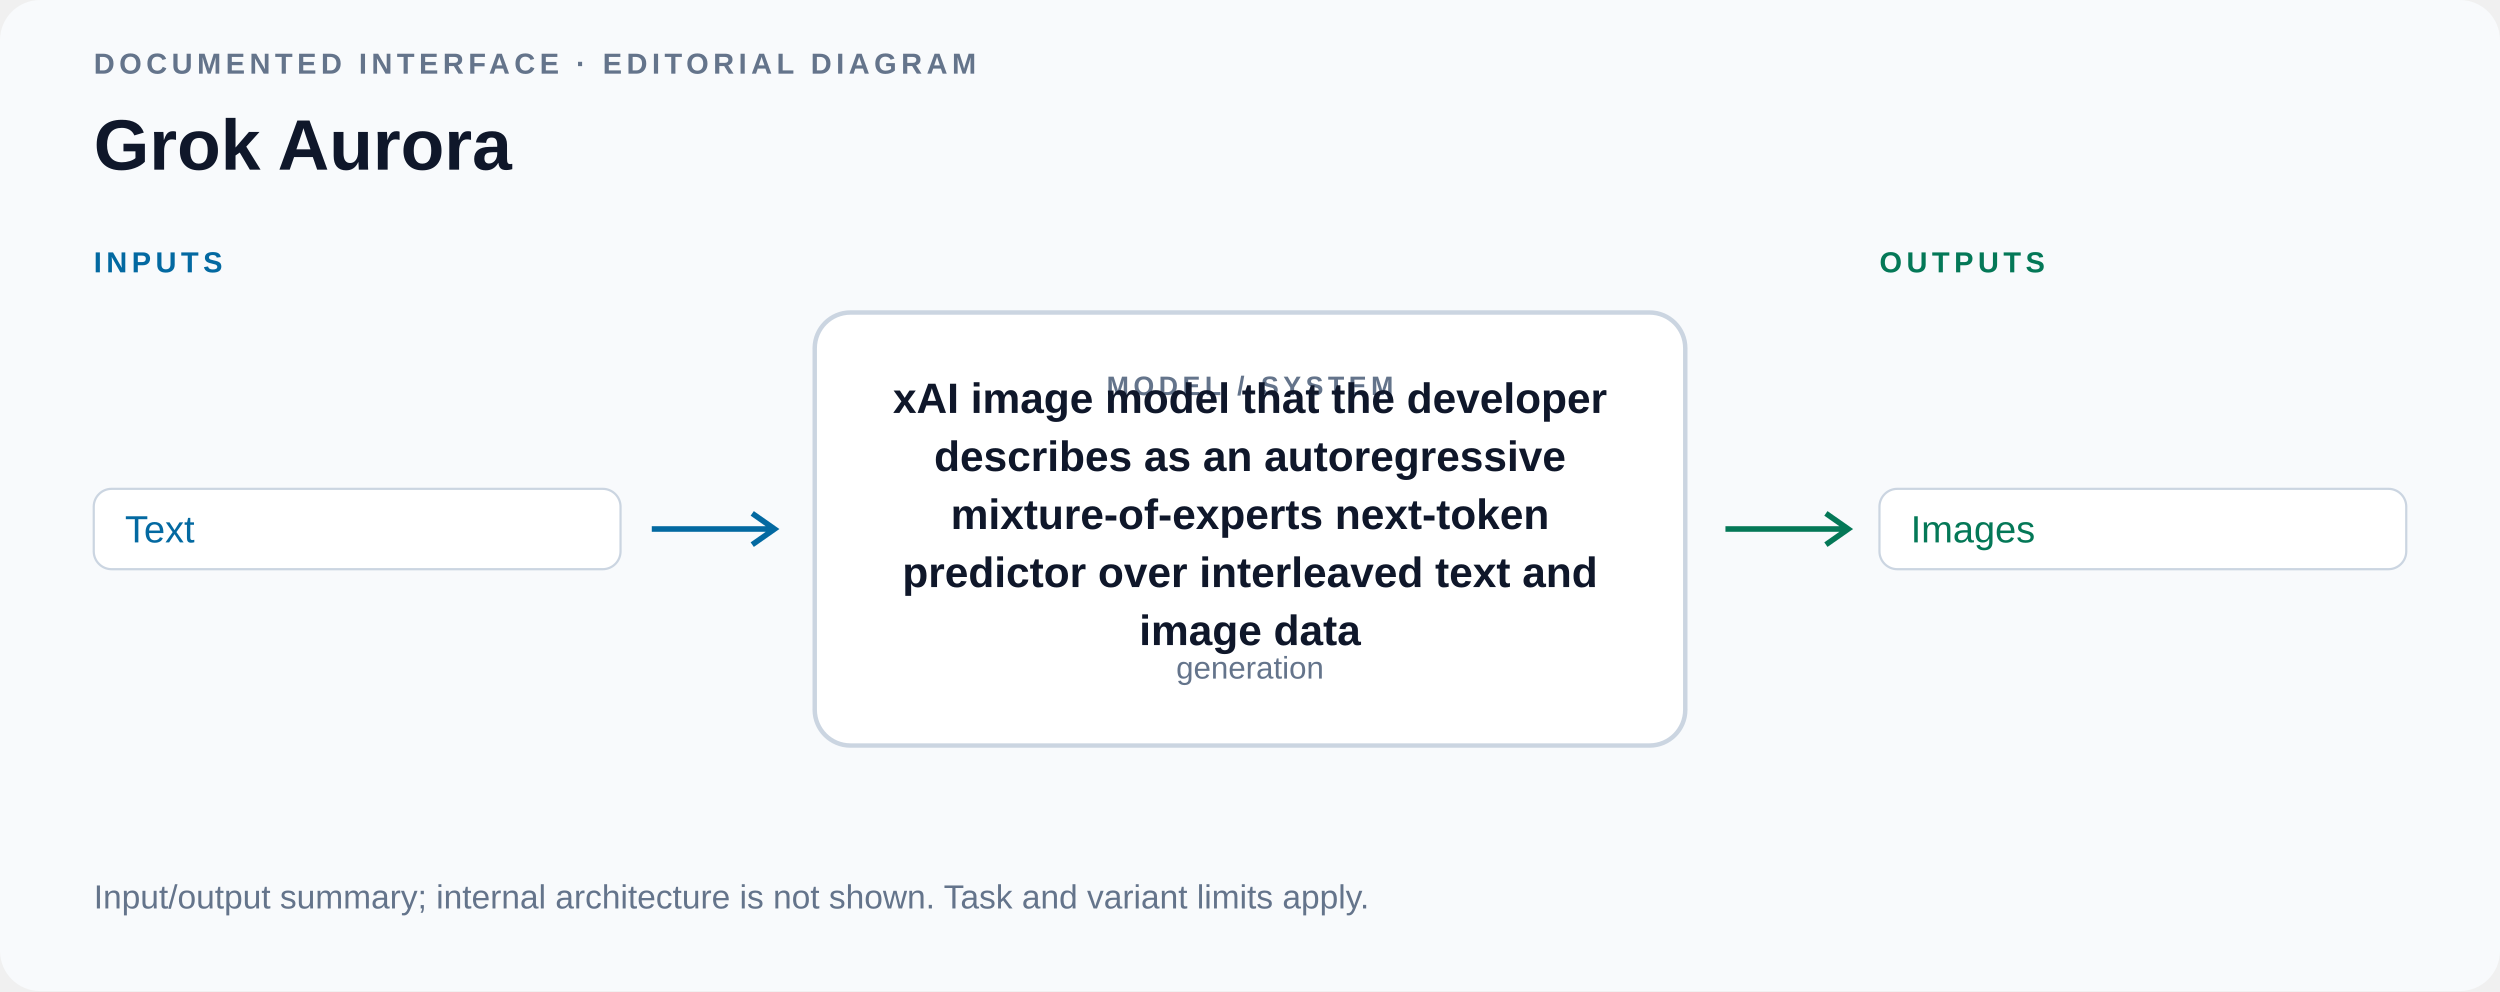
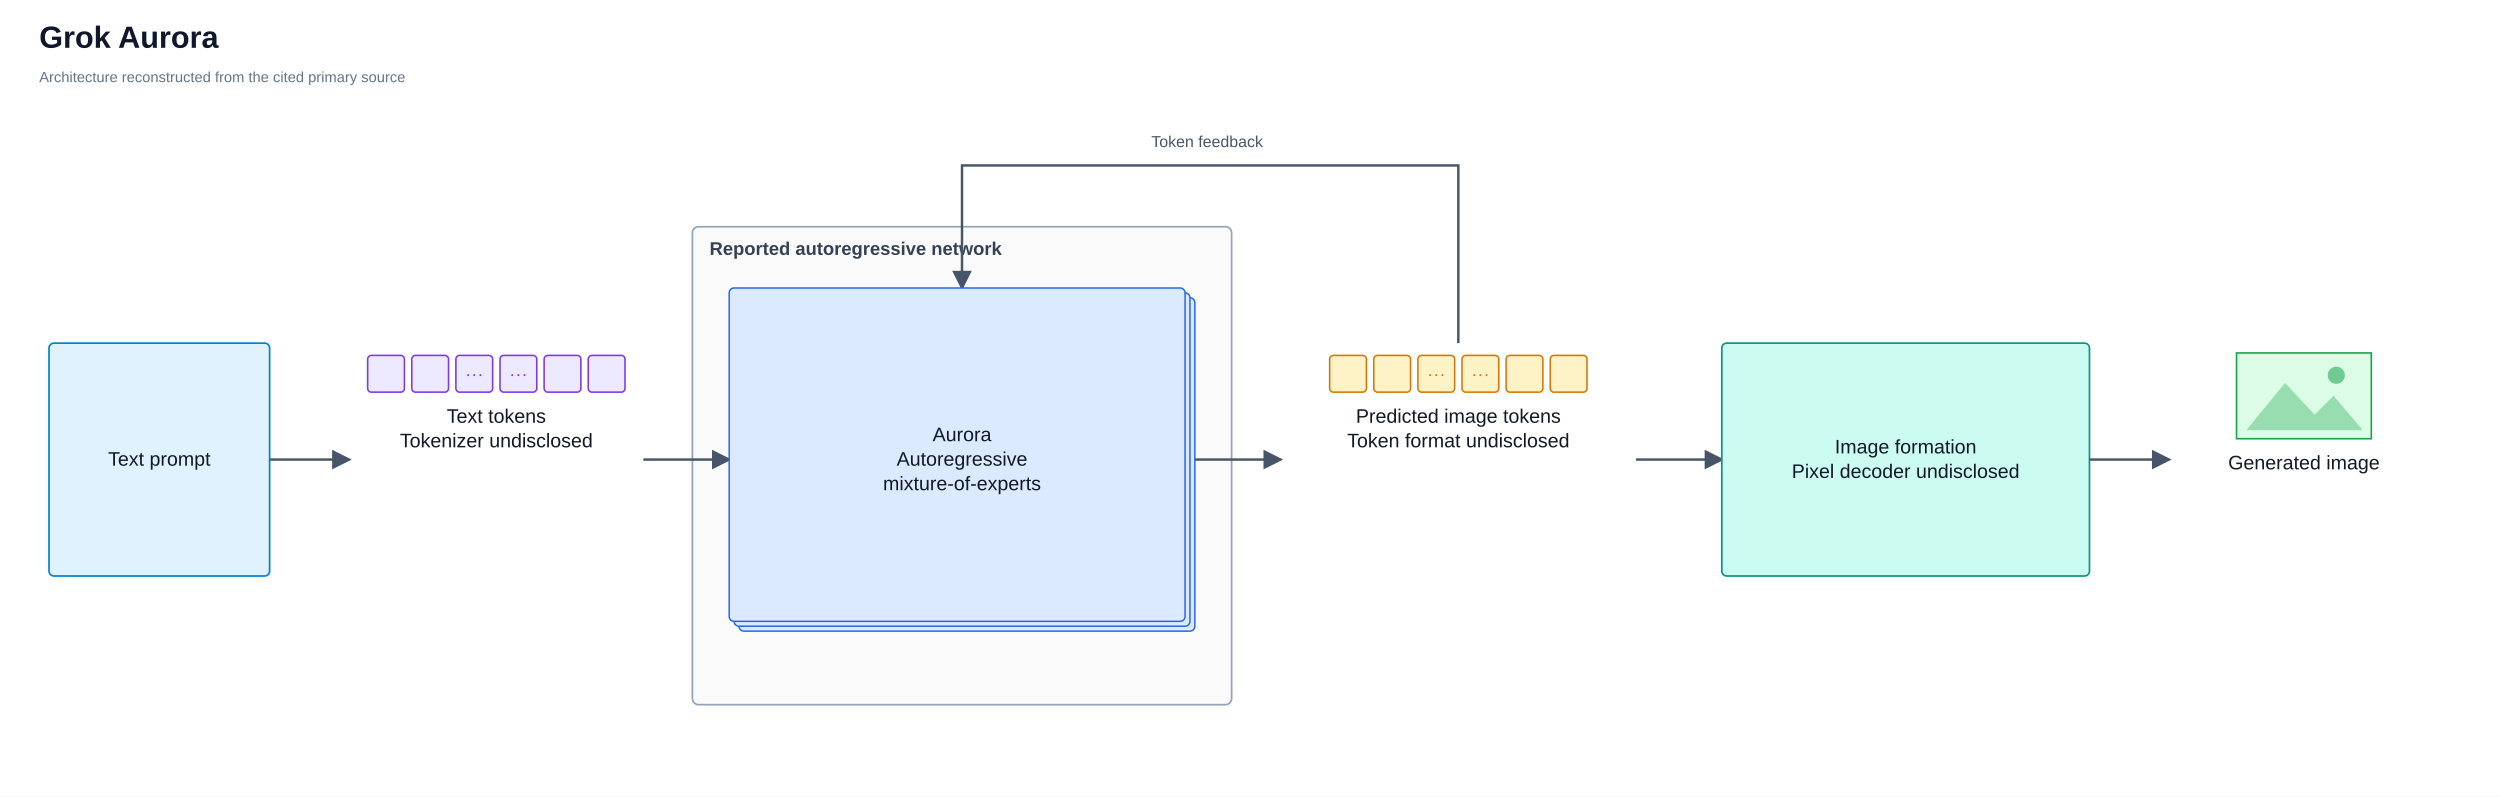
- <svg xmlns="http://www.w3.org/2000/svg" width="1120" height="444" viewBox="0 0 1120 444" role="img" aria-labelledby="title desc">
-   <rect width="1120" height="100%" rx="18" fill="#f8fafc" />
+ <svg xmlns="http://www.w3.org/2000/svg" width="2040" height="650" viewBox="0 0 2040 650" role="img" aria-labelledby="title desc">
+   <defs>
+     <marker id="arrow" markerWidth="8" markerHeight="8" refX="7" refY="4" orient="auto-start-reverse">
+       <path d="M0 0 L8 4 L0 8 Z" fill="#475569" />
+     </marker>
+   </defs>
+   <rect width="2040" height="650" fill="#ffffff" />
  <g font-family="Arial, Helvetica, sans-serif">
-     <text x="42" y="33" font-size="13" font-weight="700" letter-spacing="2" fill="#64748b">DOCUMENTED INTERFACE · EDITORIAL DIAGRAM</text>
-     <text x="42" y="76" font-size="32" font-weight="700" fill="#0f172a">Grok Aurora</text>
-     <rect x="365" y="140.0" width="390" height="194" rx="16" fill="#ffffff" stroke="#cbd5e1" stroke-width="2" />
-     <text x="560" y="177.0" text-anchor="middle" font-size="12" font-weight="700" letter-spacing="2" fill="#64748b">MODEL / SYSTEM</text>
-     <text x="560" y="185.0" text-anchor="middle" font-size="19" font-weight="600" fill="#0f172a">xAI image model that the developer</text>
-     <text x="560" y="211.0" text-anchor="middle" font-size="19" font-weight="600" fill="#0f172a">describes as an autoregressive</text>
-     <text x="560" y="237.0" text-anchor="middle" font-size="19" font-weight="600" fill="#0f172a">mixture-of-experts next-token</text>
-     <text x="560" y="263.0" text-anchor="middle" font-size="19" font-weight="600" fill="#0f172a">predictor over interleaved text and</text>
-     <text x="560" y="289.0" text-anchor="middle" font-size="19" font-weight="600" fill="#0f172a">image data</text>
-     <text x="560" y="304.0" text-anchor="middle" font-size="14" fill="#64748b">generation</text>
-     <text x="42" y="122" font-size="13" font-weight="700" letter-spacing="2" fill="#0369a1">INPUTS</text>
-     <rect x="42" y="219.0" width="236" height="36" rx="8" fill="#ffffff" stroke="#cbd5e1" />
-     <text x="56" y="243.0" font-size="17" fill="#0369a1">Text</text>
-     <text x="842" y="122" font-size="13" font-weight="700" letter-spacing="2" fill="#047857">OUTPUTS</text>
-     <rect x="842" y="219.0" width="236" height="36" rx="8" fill="#ffffff" stroke="#cbd5e1" />
-     <text x="856" y="243.0" font-size="17" fill="#047857">Images</text>
-     <path d="M292 237.0 H346 M337 230.0 L347 237.0 L337 244.0" fill="none" stroke="#0369a1" stroke-width="2.5" />
-     <path d="M773 237.0 H827 M818 230.0 L828 237.0 L818 244.0" fill="none" stroke="#047857" stroke-width="2.5" />
-     <text x="42" y="407" font-size="15" fill="#64748b">Input/output summary; internal architecture is not shown. Task and variant limits apply.</text>
+     <text x="32" y="67" font-size="12" fill="#64748b">Architecture reconstructed from the cited primary source</text>
+     <text x="32" y="39" font-size="25" font-weight="700" fill="#0f172a">Grok Aurora</text>
+     <rect x="565" y="185" width="440" height="390" rx="5" fill="#fafafa" stroke="#94a3b8" stroke-width="1.4" />
+     <text x="579" y="208" font-size="15" font-weight="600" fill="#334155">Reported autoregressive network</text>
+     <polyline points="220.0,375.0 252.5,375.0 252.5,375.0 285.0,375.0" fill="none" stroke="#475569" stroke-width="2" marker-end="url(#arrow)" />
+     <polyline points="525.0,375.0 560.0,375.0 560.0,375.0 595.0,375.0" fill="none" stroke="#475569" stroke-width="2" marker-end="url(#arrow)" />
+     <polyline points="975.0,375.0 1010.0,375.0 1010.0,375.0 1045.0,375.0" fill="none" stroke="#475569" stroke-width="2" marker-end="url(#arrow)" />
+     <polyline points="1335.0,375.0 1370.0,375.0 1370.0,375.0 1405.0,375.0" fill="none" stroke="#475569" stroke-width="2" marker-end="url(#arrow)" />
+     <polyline points="1705.0,375.0 1737.5,375.0 1737.5,375.0 1770.0,375.0" fill="none" stroke="#475569" stroke-width="2" marker-end="url(#arrow)" />
+     <polyline points="1190,280 1190,135 785,135 785,235" fill="none" stroke="#475569" stroke-width="2" marker-end="url(#arrow)" />
+     <text x="985" y="120" text-anchor="middle" font-size="13" fill="#475569" stroke="#ffffff" stroke-width="5" paint-order="stroke">Token feedback</text>
+     <rect x="40" y="280" width="180" height="190" rx="4" fill="#e0f2fe" stroke="#0284c7" stroke-width="1.4" />
+     <text x="130.0" y="380.0" text-anchor="middle" font-size="16" font-weight="500" fill="#111827">Text prompt</text>
+     <rect x="300.0" y="290" width="30" height="30" rx="3" fill="#ede9fe" stroke="#7c3aed" stroke-width="1.3" />
+     <rect x="336.0" y="290" width="30" height="30" rx="3" fill="#ede9fe" stroke="#7c3aed" stroke-width="1.3" />
+     <rect x="372.0" y="290" width="30" height="30" rx="3" fill="#ede9fe" stroke="#7c3aed" stroke-width="1.3" />
+     <text x="387.0" y="310" font-family="Georgia,serif" font-size="15" text-anchor="middle" fill="#7c3aed">⋯</text>
+     <rect x="408.0" y="290" width="30" height="30" rx="3" fill="#ede9fe" stroke="#7c3aed" stroke-width="1.3" />
+     <text x="423.0" y="310" font-family="Georgia,serif" font-size="15" text-anchor="middle" fill="#7c3aed">⋯</text>
+     <rect x="444.0" y="290" width="30" height="30" rx="3" fill="#ede9fe" stroke="#7c3aed" stroke-width="1.3" />
+     <rect x="480.0" y="290" width="30" height="30" rx="3" fill="#ede9fe" stroke="#7c3aed" stroke-width="1.3" />
+     <text x="405.0" y="345" text-anchor="middle" font-size="16" font-weight="500" fill="#111827">Text tokens</text>
+     <text x="405.0" y="365" text-anchor="middle" font-size="16" font-weight="500" fill="#111827">Tokenizer undisclosed</text>
+     <rect x="603" y="243" width="372" height="272" rx="4" fill="#dbeafe" stroke="#2563eb" stroke-width="1.2" />
+     <rect x="599" y="239" width="372" height="272" rx="4" fill="#dbeafe" stroke="#2563eb" stroke-width="1.2" />
+     <rect x="595" y="235" width="372" height="272" rx="4" fill="#dbeafe" stroke="#2563eb" stroke-width="1.2" />
+     <text x="785.0" y="360.0" text-anchor="middle" font-size="16" font-weight="500" fill="#111827">Aurora</text>
+     <text x="785.0" y="380.0" text-anchor="middle" font-size="16" font-weight="500" fill="#111827">Autoregressive</text>
+     <text x="785.0" y="400.0" text-anchor="middle" font-size="16" font-weight="500" fill="#111827">mixture-of-experts</text>
+     <rect x="1085.0" y="290" width="30" height="30" rx="3" fill="#fef3c7" stroke="#d97706" stroke-width="1.3" />
+     <rect x="1121.0" y="290" width="30" height="30" rx="3" fill="#fef3c7" stroke="#d97706" stroke-width="1.3" />
+     <rect x="1157.0" y="290" width="30" height="30" rx="3" fill="#fef3c7" stroke="#d97706" stroke-width="1.3" />
+     <text x="1172.0" y="310" font-family="Georgia,serif" font-size="15" text-anchor="middle" fill="#d97706">⋯</text>
+     <rect x="1193.0" y="290" width="30" height="30" rx="3" fill="#fef3c7" stroke="#d97706" stroke-width="1.3" />
+     <text x="1208.0" y="310" font-family="Georgia,serif" font-size="15" text-anchor="middle" fill="#d97706">⋯</text>
+     <rect x="1229.0" y="290" width="30" height="30" rx="3" fill="#fef3c7" stroke="#d97706" stroke-width="1.3" />
+     <rect x="1265.0" y="290" width="30" height="30" rx="3" fill="#fef3c7" stroke="#d97706" stroke-width="1.3" />
+     <text x="1190.0" y="345" text-anchor="middle" font-size="16" font-weight="500" fill="#111827">Predicted image tokens</text>
+     <text x="1190.0" y="365" text-anchor="middle" font-size="16" font-weight="500" fill="#111827">Token format undisclosed</text>
+     <rect x="1405" y="280" width="300" height="190" rx="4" fill="#ccfbf1" stroke="#0d9488" stroke-width="1.4" />
+     <text x="1555.0" y="370.0" text-anchor="middle" font-size="16" font-weight="500" fill="#111827">Image formation</text>
+     <text x="1555.0" y="390.0" text-anchor="middle" font-size="16" font-weight="500" fill="#111827">Pixel decoder undisclosed</text>
+     <rect x="1825.0" y="288" width="110" height="70" fill="#dcfce7" stroke="#16a34a" stroke-width="1.3" />
+     <circle cx="1906.4" cy="306.2" r="7.0" fill="#16a34a" opacity="0.55" />
+     <path d="M1833.0 351 L1864.6 312.5 L1888.8 338.4 L1904.2 323.0 L1928.0 351 Z" fill="#16a34a" opacity="0.35" />
+     <text x="1880.0" y="383" text-anchor="middle" font-size="16" font-weight="500" fill="#111827">Generated image</text>
  </g>
</svg>
